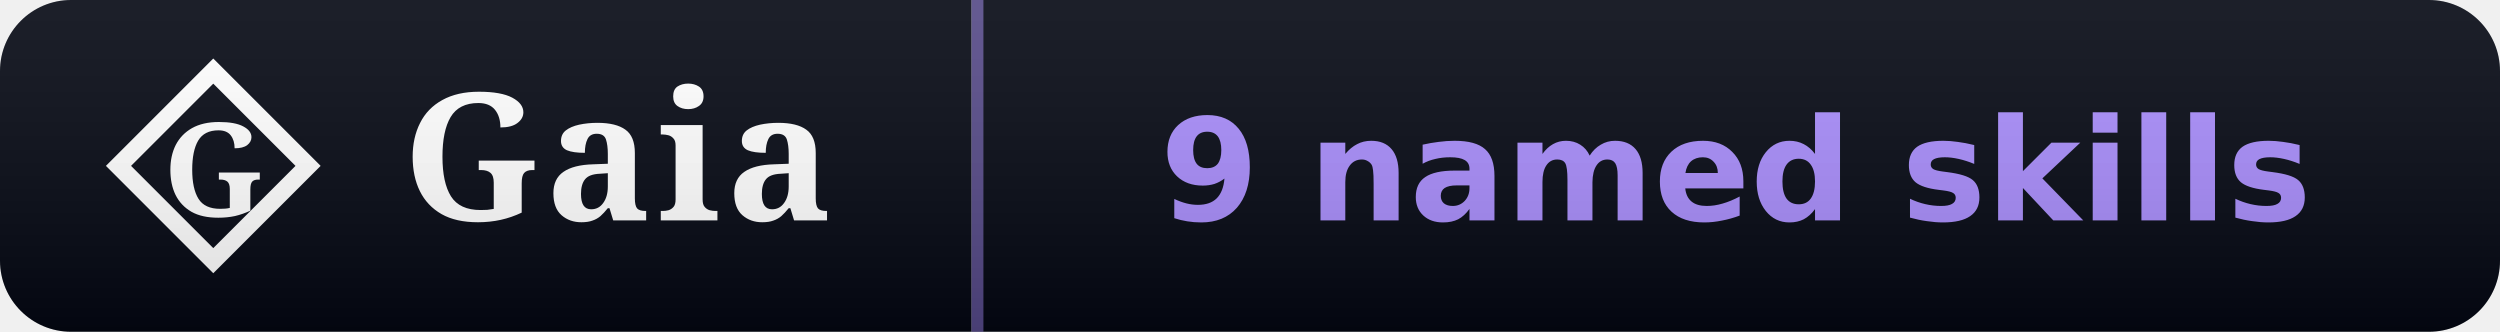
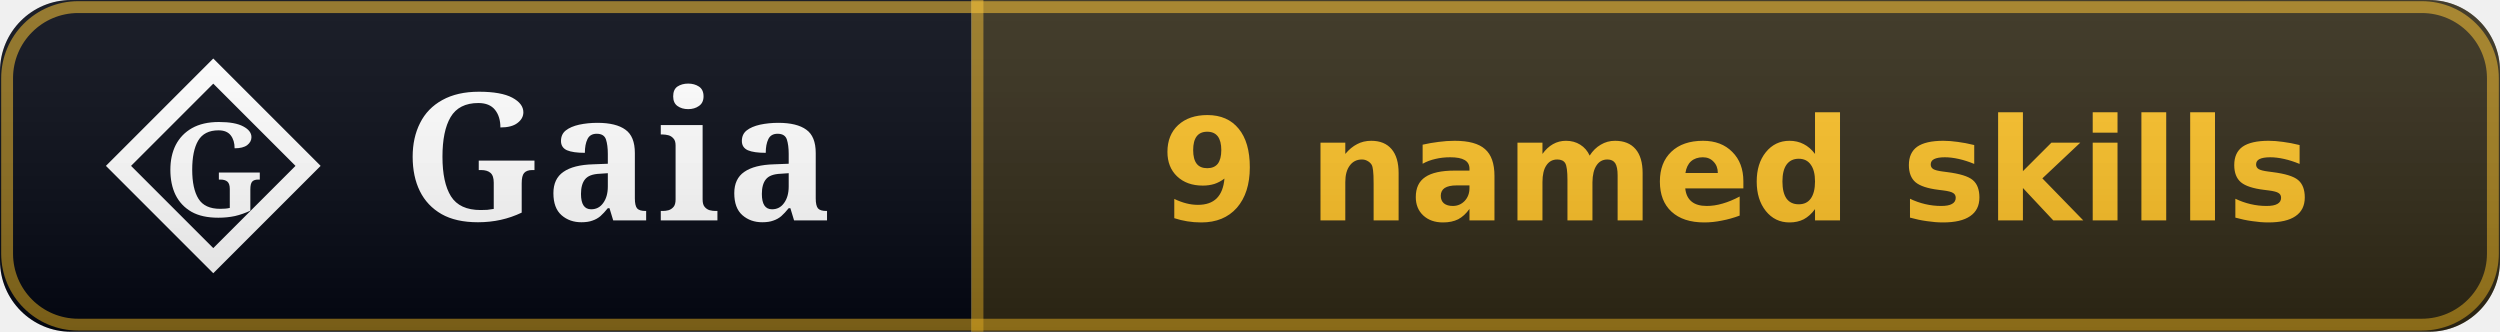
<svg xmlns="http://www.w3.org/2000/svg" width="211" height="28" viewBox="0 0 211 28" role="img" aria-label="Gaia: 9 named skills">
  <linearGradient id="sh" x2="0" y2="100%">
    <stop offset="0" stop-color="#fff" stop-opacity=".10" />
    <stop offset="1" stop-opacity=".14" />
  </linearGradient>
  <clipPath id="rc">
    <rect width="211" height="28" rx="6" fill="#fff" />
  </clipPath>
  <g clip-path="url(#rc)">
    <rect width="82" height="28" fill="#030712" />
    <rect x="82.0" width="129.0" height="28" fill="#030712" />
-     <rect x="82.0" width="1" height="28" fill="rgba(167,139,250,0.5)" />
+     <rect x="82.0" width="129.0" height="28" fill="rgba(251,191,36,0.18)" />
+     <rect x="82.0" width="1" height="28" fill="rgba(251,191,36,0.5)" />
    <path d="M 18 6 L 26 14 L 18 22 L 10 14 Z" fill="none" stroke="#ffffff" stroke-width="1.5" stroke-linejoin="miter" />
    <text x="18" y="14" font-family="EB Garamond, Georgia, serif" font-weight="600" font-size="11" fill="#ffffff" text-anchor="middle" dominant-baseline="central">G</text>
    <text x="34" y="18.6" font-family="EB Garamond, Georgia, serif" font-size="15" font-weight="600" fill="#fff" letter-spacing="0.5">Gaia</text>
-     <text x="146.5" y="18.6" font-family="Verdana,DejaVu Sans,sans-serif" font-size="12" font-weight="700" text-anchor="middle" fill="#a78bfa">9 named skills</text>
+     <text x="146.5" y="18.6" font-family="Verdana,DejaVu Sans,sans-serif" font-size="12" font-weight="700" text-anchor="middle" fill="#fbbf24">9 named skills</text>
+     <rect x="0.6" y="0.6" width="209.8" height="26.8" fill="none" stroke="rgba(251,191,36,0.55)" stroke-width="1" rx="6" />
    <rect width="211" height="28" fill="url(#sh)" />
  </g>
</svg>
